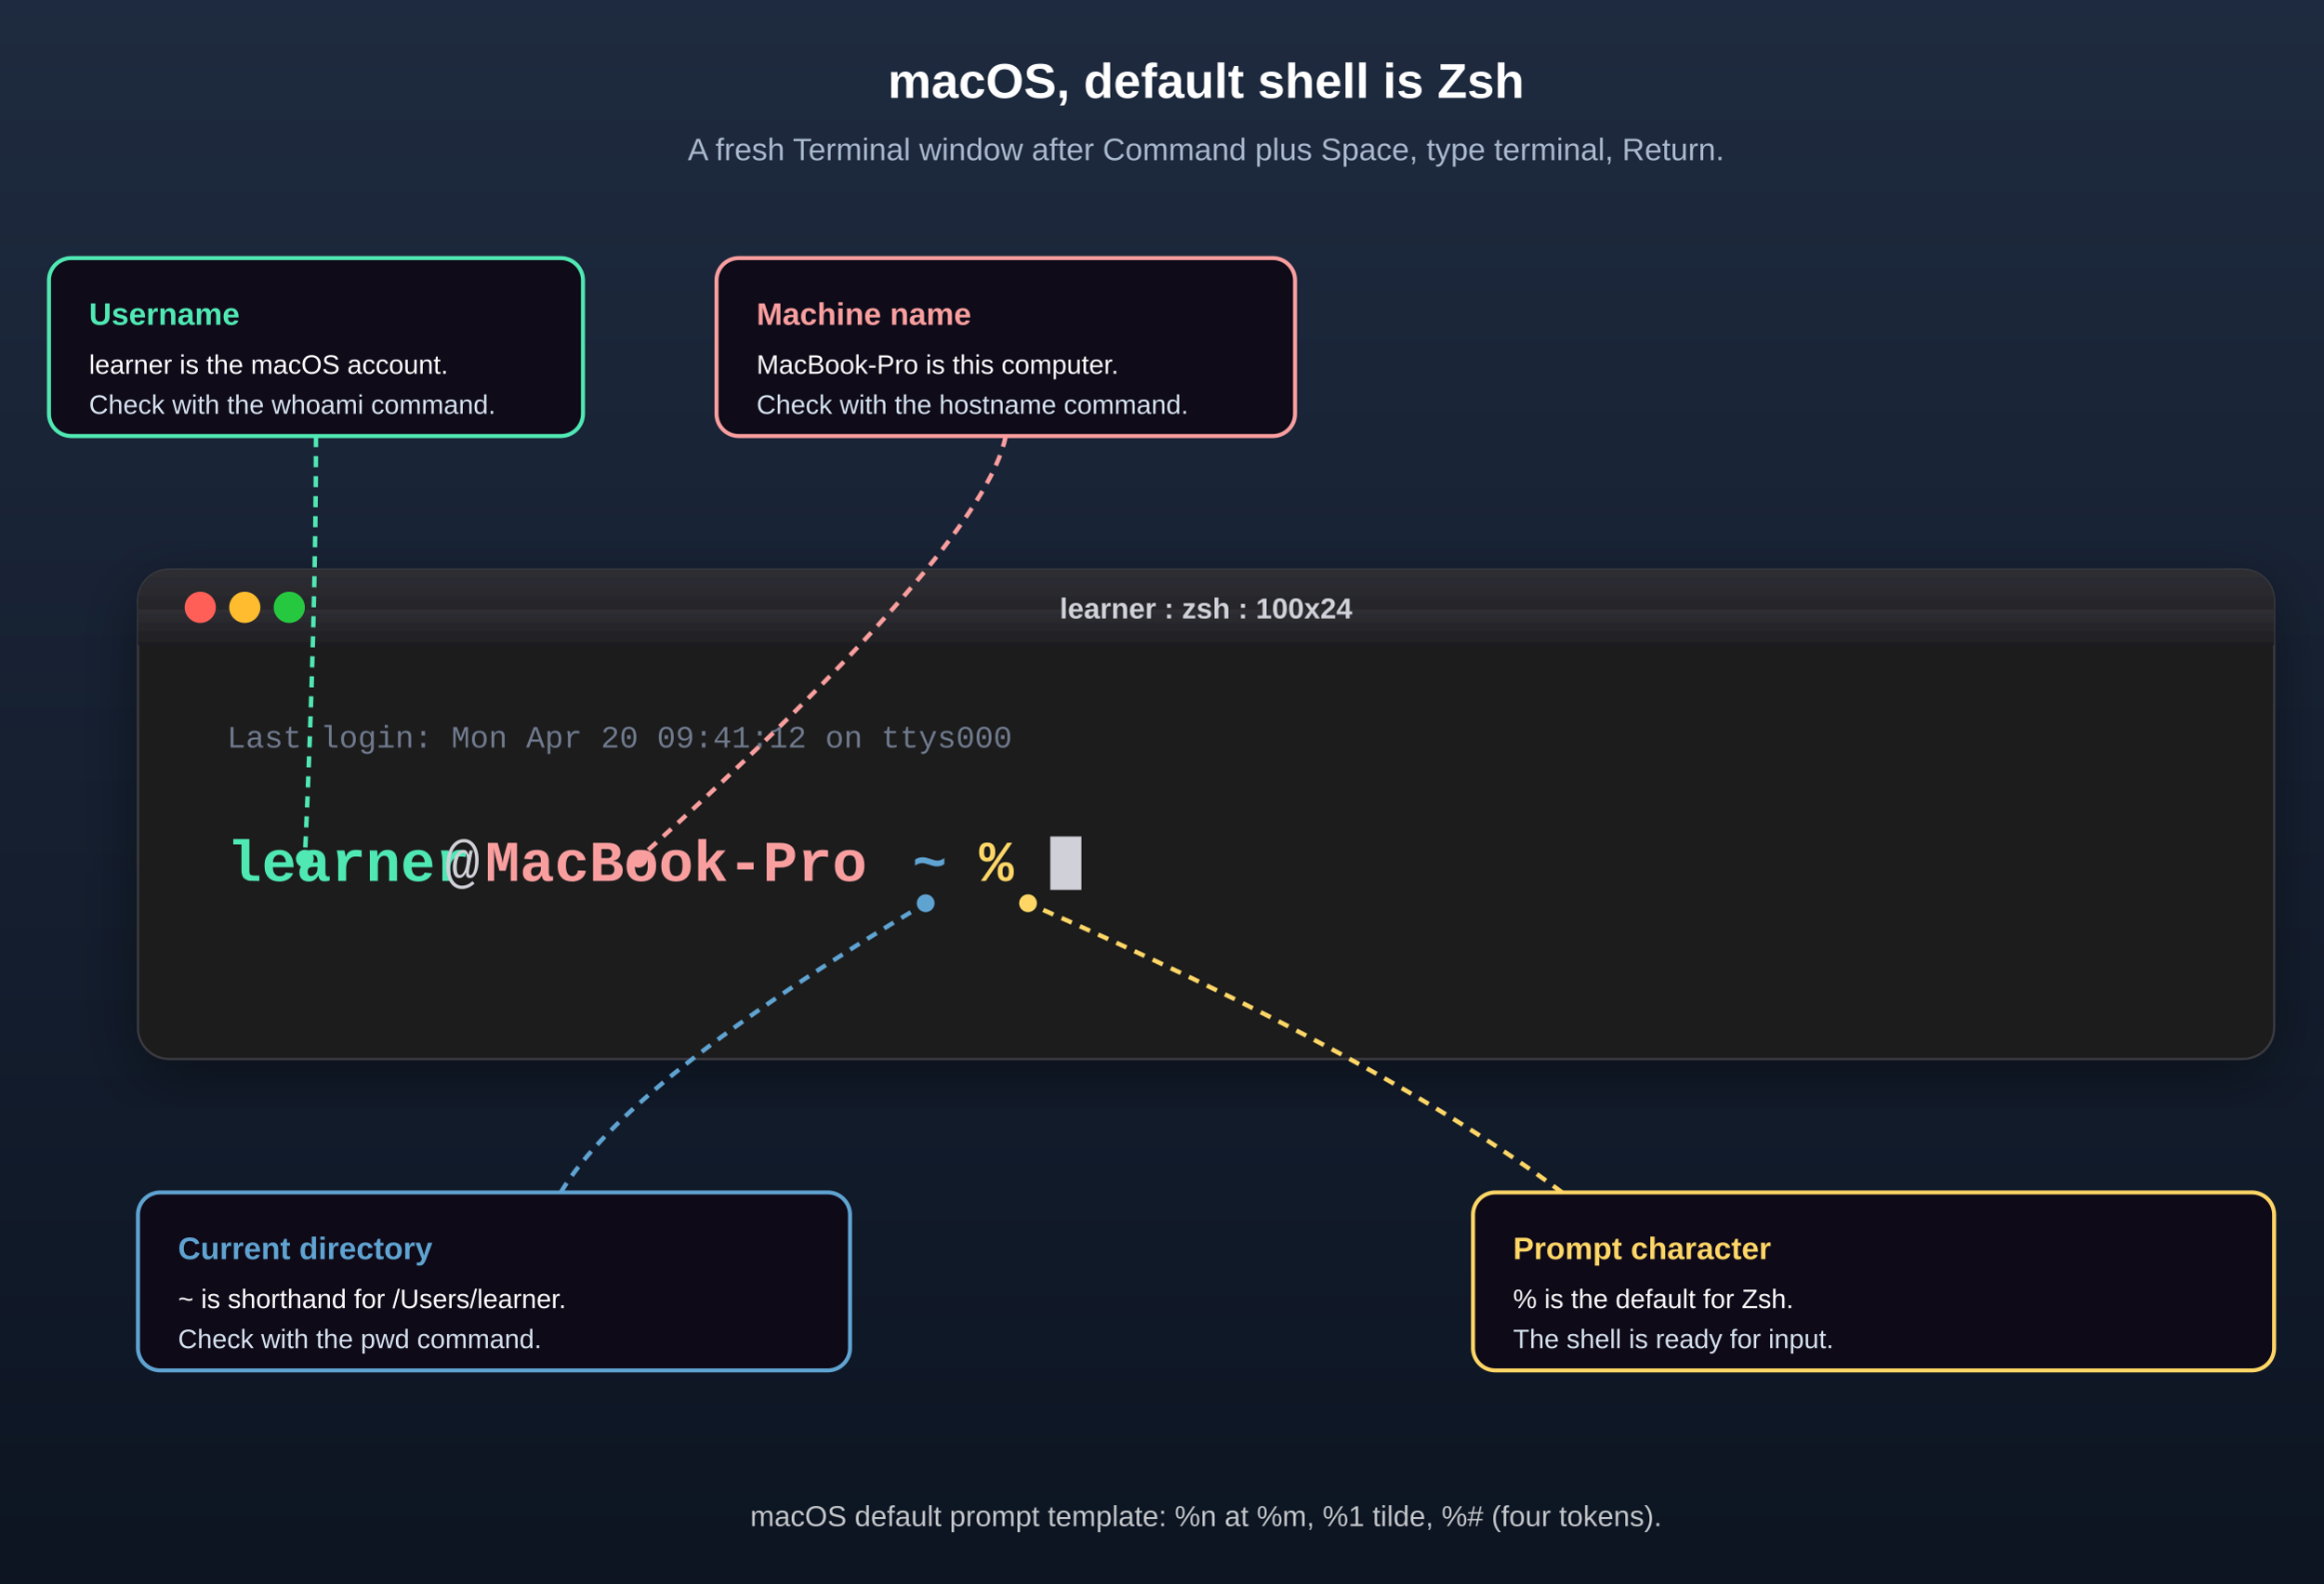
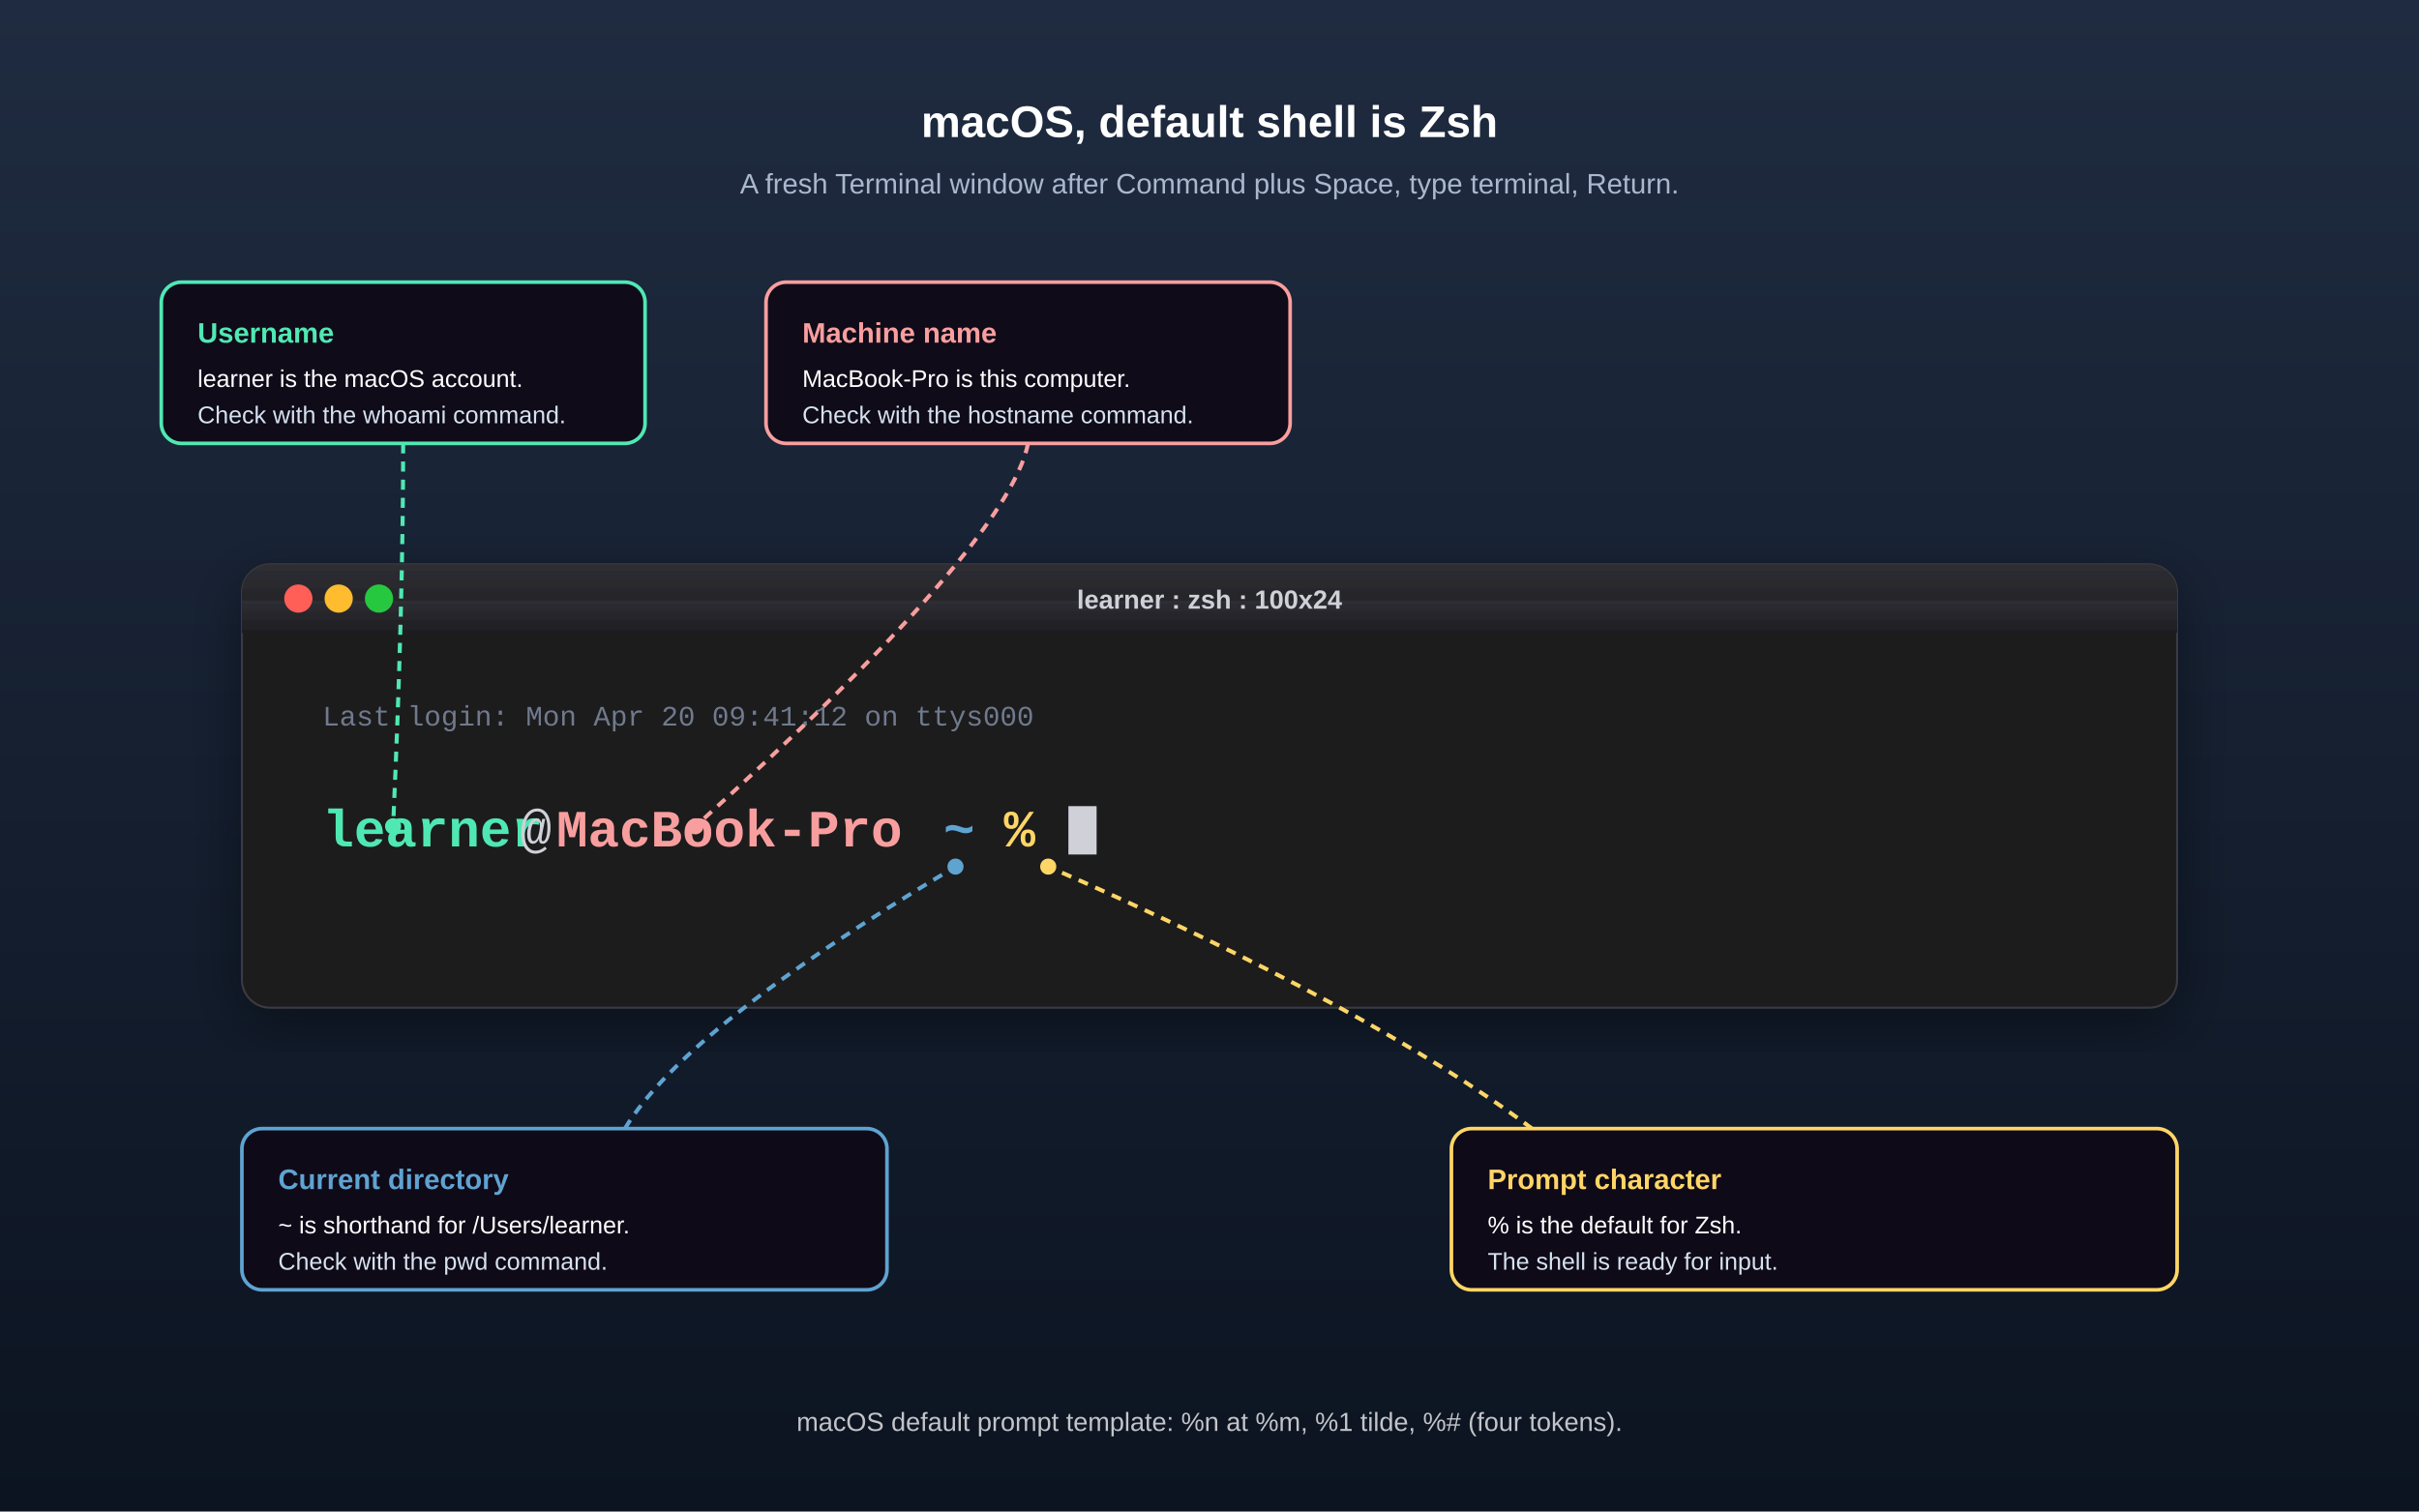
- <svg xmlns="http://www.w3.org/2000/svg" viewBox="58 24 1044 712" width="1044" height="712" role="img" aria-labelledby="mac-title mac-desc">
+ <svg xmlns="http://www.w3.org/2000/svg" viewBox="0 0 1200 750" role="img" aria-labelledby="mac-title mac-desc">
  <defs>
    <linearGradient id="bgM" x1="0" y1="0" x2="0" y2="1">
      <stop offset="0" stop-color="#1F2B40" />
      <stop offset="1" stop-color="#0C1421" />
    </linearGradient>
    <linearGradient id="tbM" x1="0" y1="0" x2="0" y2="1">
      <stop offset="0" stop-color="#2E2E33" />
      <stop offset="1" stop-color="#1E1E22" />
    </linearGradient>
    <filter id="shadowM" x="-10%" y="-10%" width="120%" height="120%">
      <feGaussianBlur in="SourceAlpha" stdDeviation="14" />
      <feOffset dx="0" dy="8" />
      <feComponentTransfer>
        <feFuncA type="linear" slope="0.4" />
      </feComponentTransfer>
      <feMerge>
        <feMergeNode />
        <feMergeNode in="SourceGraphic" />
      </feMerge>
    </filter>
    <style>
      .ui { font-family: -apple-system, "Segoe UI", "Cantarell", system-ui, Arial, sans-serif; }
      .mono { font-family: "SF Mono", "Cascadia Mono", "Ubuntu Mono", Consolas, "Courier New", monospace; }
    </style>
  </defs>
  <rect width="1200" height="750" fill="url(#bgM)" />
  <text x="600" y="68" class="ui" font-size="22" font-weight="700" fill="#FFFFFF" text-anchor="middle">macOS, default shell is Zsh</text>
  <text x="600" y="96" class="ui" font-size="14" fill="#A9B8CC" text-anchor="middle">A fresh Terminal window after Command plus Space, type terminal, Return.</text>
  <g filter="url(#shadowM)">
    <rect x="120" y="280" width="960" height="220" rx="14" fill="#1B1B1F" stroke="#3A3A40" />
    <rect x="120" y="280" width="960" height="34" rx="14" fill="url(#tbM)" />
    <rect x="120" y="298" width="960" height="16" fill="url(#tbM)" />
    <circle cx="148" cy="297" r="7" fill="#FF5F57" />
    <circle cx="168" cy="297" r="7" fill="#FEBC2E" />
    <circle cx="188" cy="297" r="7" fill="#28C840" />
    <text x="600" y="302" class="ui" font-size="13" fill="#D0D0D8" text-anchor="middle" font-weight="600">learner : zsh : 100x24</text>
    <text x="160" y="360" class="mono" font-size="14" fill="#6F7A8C">Last login: Mon Apr 20 09:41:12 on ttys000</text>
    <text x="160" y="420" class="mono" font-size="26" font-weight="700" fill="#50E8B3">learner</text>
    <text x="258" y="420" class="mono" font-size="26" fill="#D0D0D8">@</text>
    <text x="276" y="420" class="mono" font-size="26" font-weight="700" fill="#F99E9E">MacBook-Pro</text>
    <text x="456" y="420" class="mono" font-size="26" fill="#D0D0D8"> </text>
    <text x="468" y="420" class="mono" font-size="26" font-weight="700" fill="#5FA3D1">~</text>
    <text x="486" y="420" class="mono" font-size="26" fill="#D0D0D8"> </text>
    <text x="498" y="420" class="mono" font-size="26" font-weight="700" fill="#FFD666">%</text>
    <text x="518" y="420" class="mono" font-size="26" fill="#D0D0D8"> </text>
    <rect x="530" y="400" width="14" height="24" fill="#D0D0D8">
      <animate attributeName="opacity" values="1;1;0;0;1" keyTimes="0;0.5;0.5;1;1" dur="1s" repeatCount="indefinite" />
    </rect>
  </g>
  <g>
    <rect x="80" y="140" width="240" height="80" rx="10" fill="#0F0A18" fill-opacity="0.95" stroke="#50E8B3" stroke-width="1.8" />
    <text x="98" y="170" class="ui" font-size="14" font-weight="700" fill="#50E8B3">Username</text>
    <text x="98" y="192" class="ui" font-size="12" fill="#FFFFFF">learner is the macOS account.</text>
    <text x="98" y="210" class="ui" font-size="12" fill="#D6E2F0">Check with the whoami command.</text>
    <path d="M 200 220 Q 200 300 195 410" stroke="#50E8B3" stroke-width="2" fill="none" stroke-dasharray="5 4" />
    <circle cx="195" cy="410" r="4" fill="#50E8B3" />
  </g>
  <g>
    <rect x="380" y="140" width="260" height="80" rx="10" fill="#0F0A18" fill-opacity="0.95" stroke="#F99E9E" stroke-width="1.8" />
    <text x="398" y="170" class="ui" font-size="14" font-weight="700" fill="#F99E9E">Machine name</text>
    <text x="398" y="192" class="ui" font-size="12" fill="#FFFFFF">MacBook-Pro is this computer.</text>
    <text x="398" y="210" class="ui" font-size="12" fill="#D6E2F0">Check with the hostname command.</text>
    <path d="M 510 220 Q 500 270 345 410" stroke="#F99E9E" stroke-width="2" fill="none" stroke-dasharray="5 4" />
    <circle cx="345" cy="410" r="4" fill="#F99E9E" />
  </g>
  <g>
    <rect x="120" y="560" width="320" height="80" rx="10" fill="#0F0A18" fill-opacity="0.95" stroke="#5FA3D1" stroke-width="1.8" />
    <text x="138" y="590" class="ui" font-size="14" font-weight="700" fill="#5FA3D1">Current directory</text>
    <text x="138" y="612" class="ui" font-size="12" fill="#FFFFFF">~ is shorthand for /Users/learner.</text>
    <text x="138" y="630" class="ui" font-size="12" fill="#D6E2F0">Check with the pwd command.</text>
    <path d="M 310 560 Q 340 510 474 430" stroke="#5FA3D1" stroke-width="2" fill="none" stroke-dasharray="5 4" />
    <circle cx="474" cy="430" r="4" fill="#5FA3D1" />
  </g>
  <g>
    <rect x="720" y="560" width="360" height="80" rx="10" fill="#0F0A18" fill-opacity="0.95" stroke="#FFD666" stroke-width="1.8" />
    <text x="738" y="590" class="ui" font-size="14" font-weight="700" fill="#FFD666">Prompt character</text>
    <text x="738" y="612" class="ui" font-size="12" fill="#FFFFFF">% is the default for Zsh.</text>
    <text x="738" y="630" class="ui" font-size="12" fill="#D6E2F0">The shell is ready for input.</text>
    <path d="M 760 560 Q 680 500 520 430" stroke="#FFD666" stroke-width="2" fill="none" stroke-dasharray="5 4" />
    <circle cx="520" cy="430" r="4" fill="#FFD666" />
  </g>
  <text x="600" y="710" class="ui" font-size="13" fill="#FFFFFF" fill-opacity="0.75" text-anchor="middle">macOS default prompt template: %n at %m, %1 tilde, %# (four tokens).</text>
</svg>
